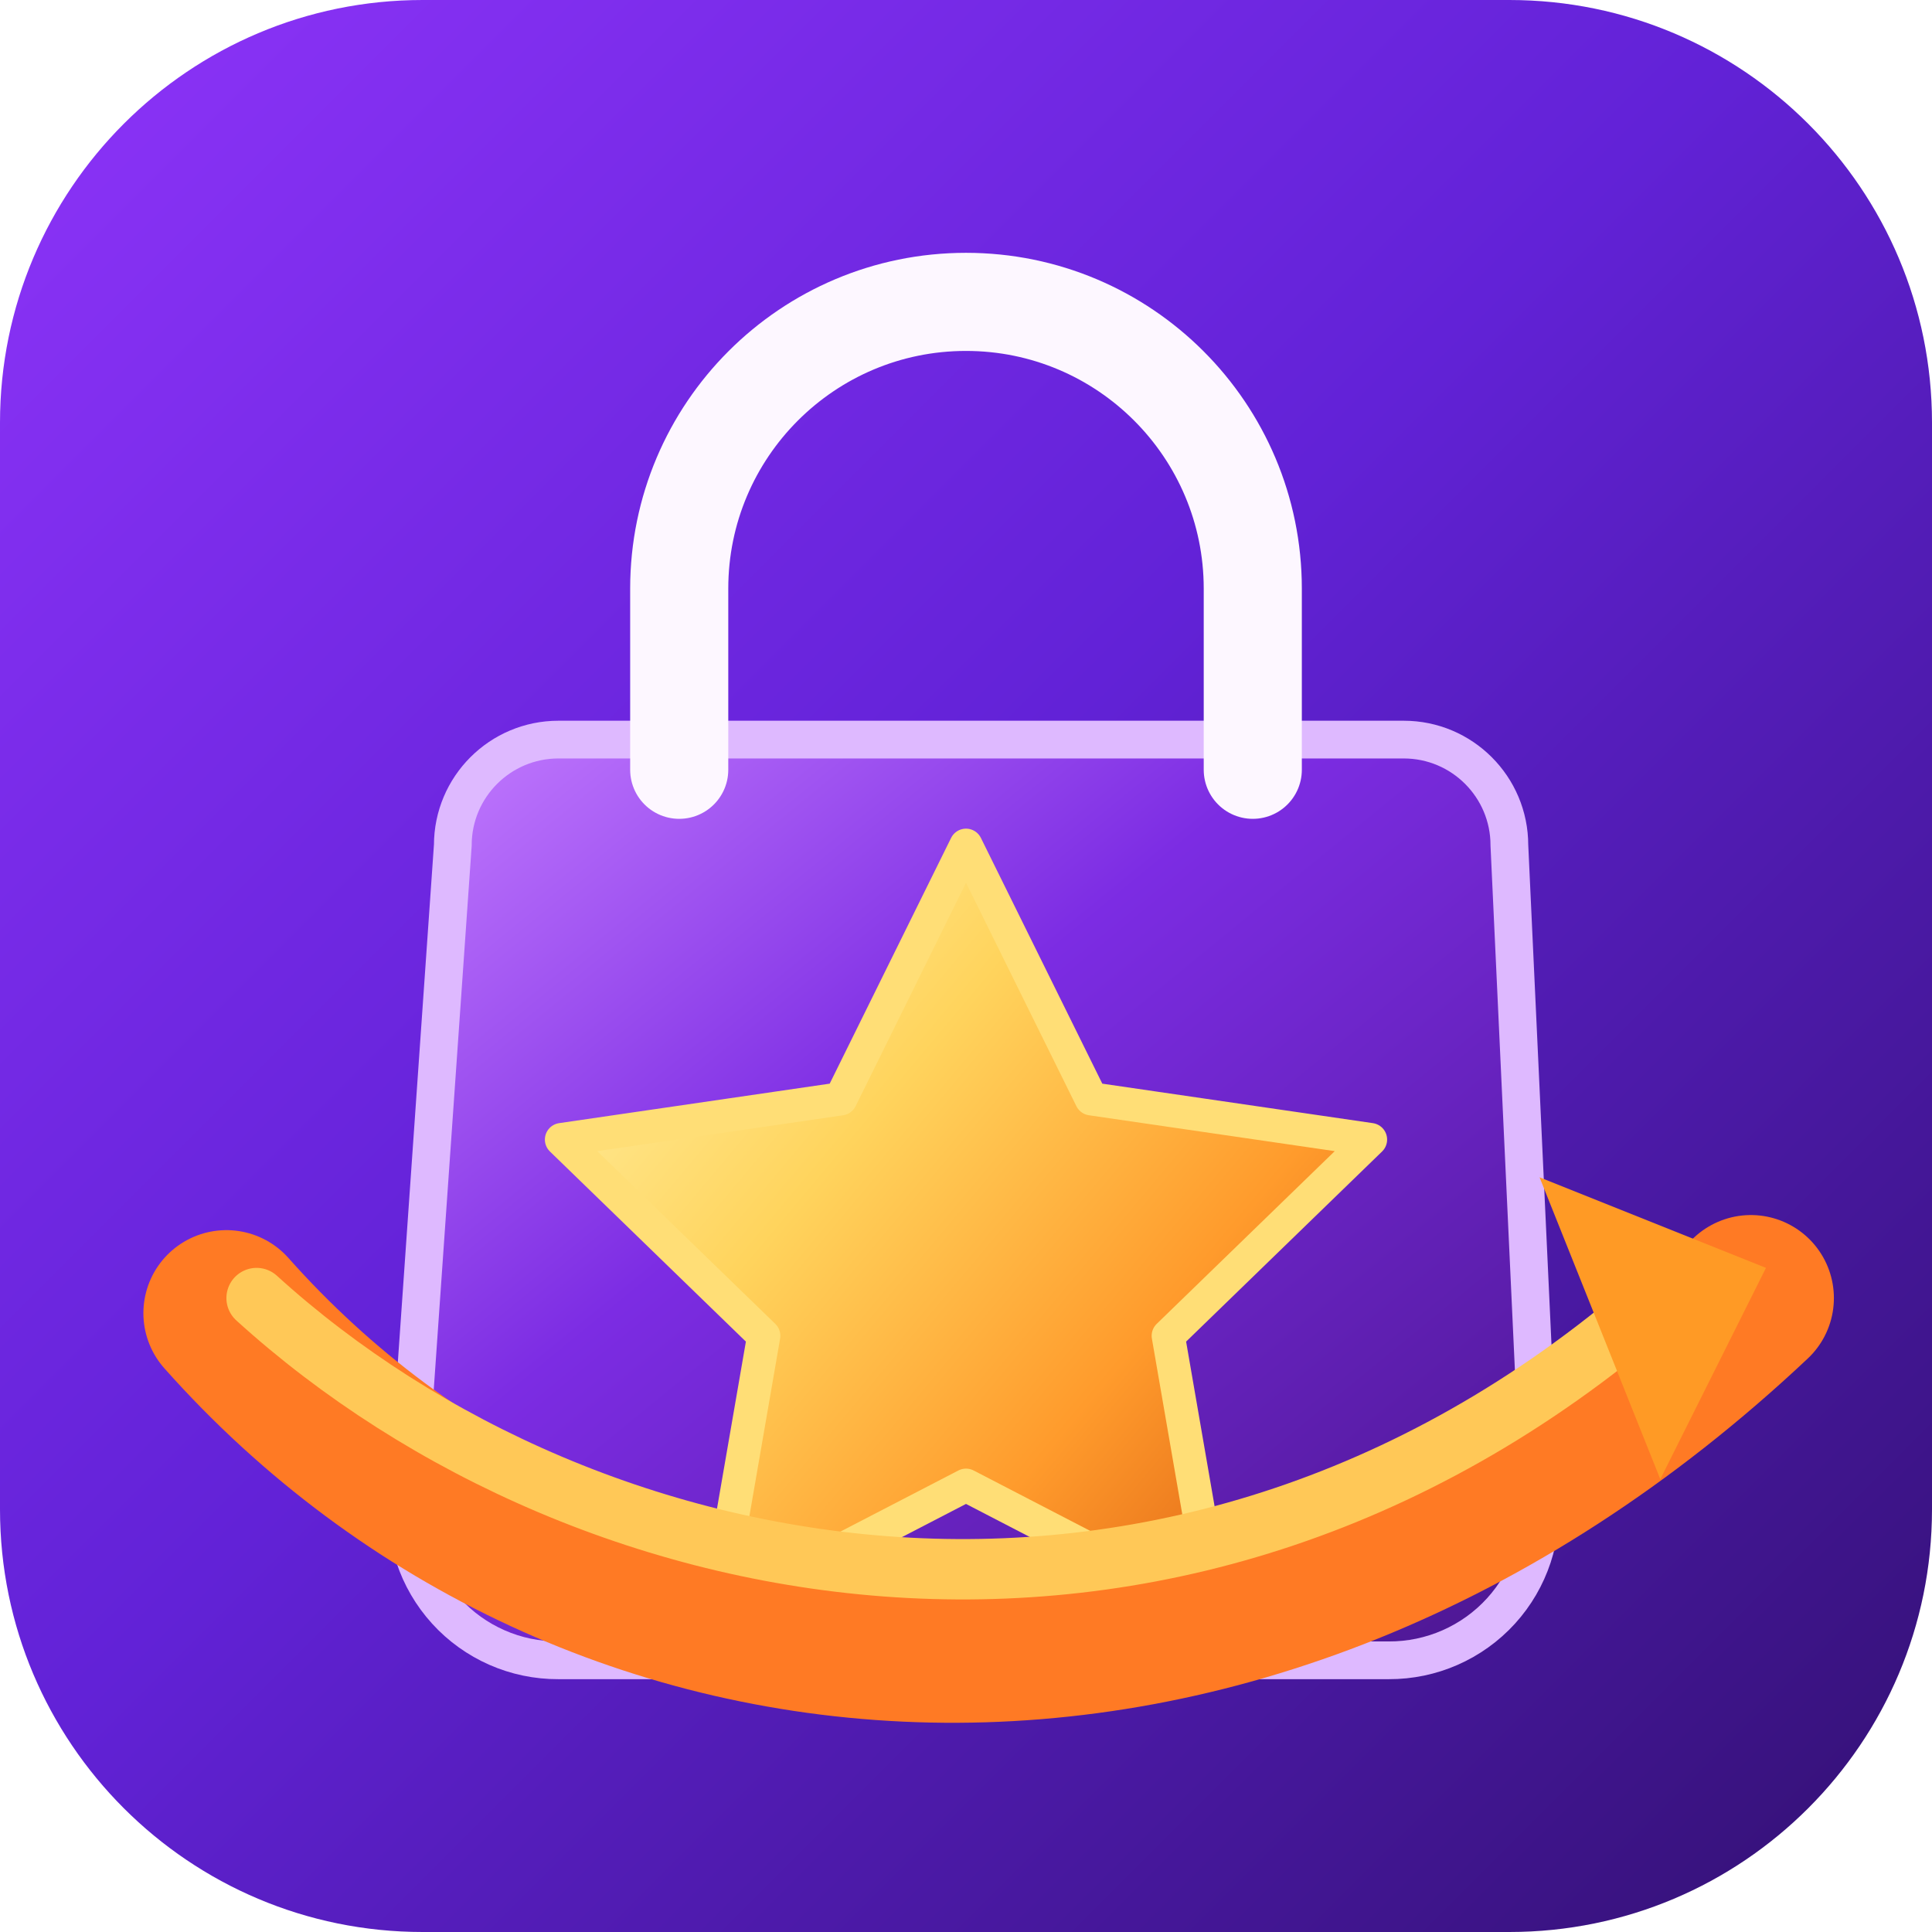
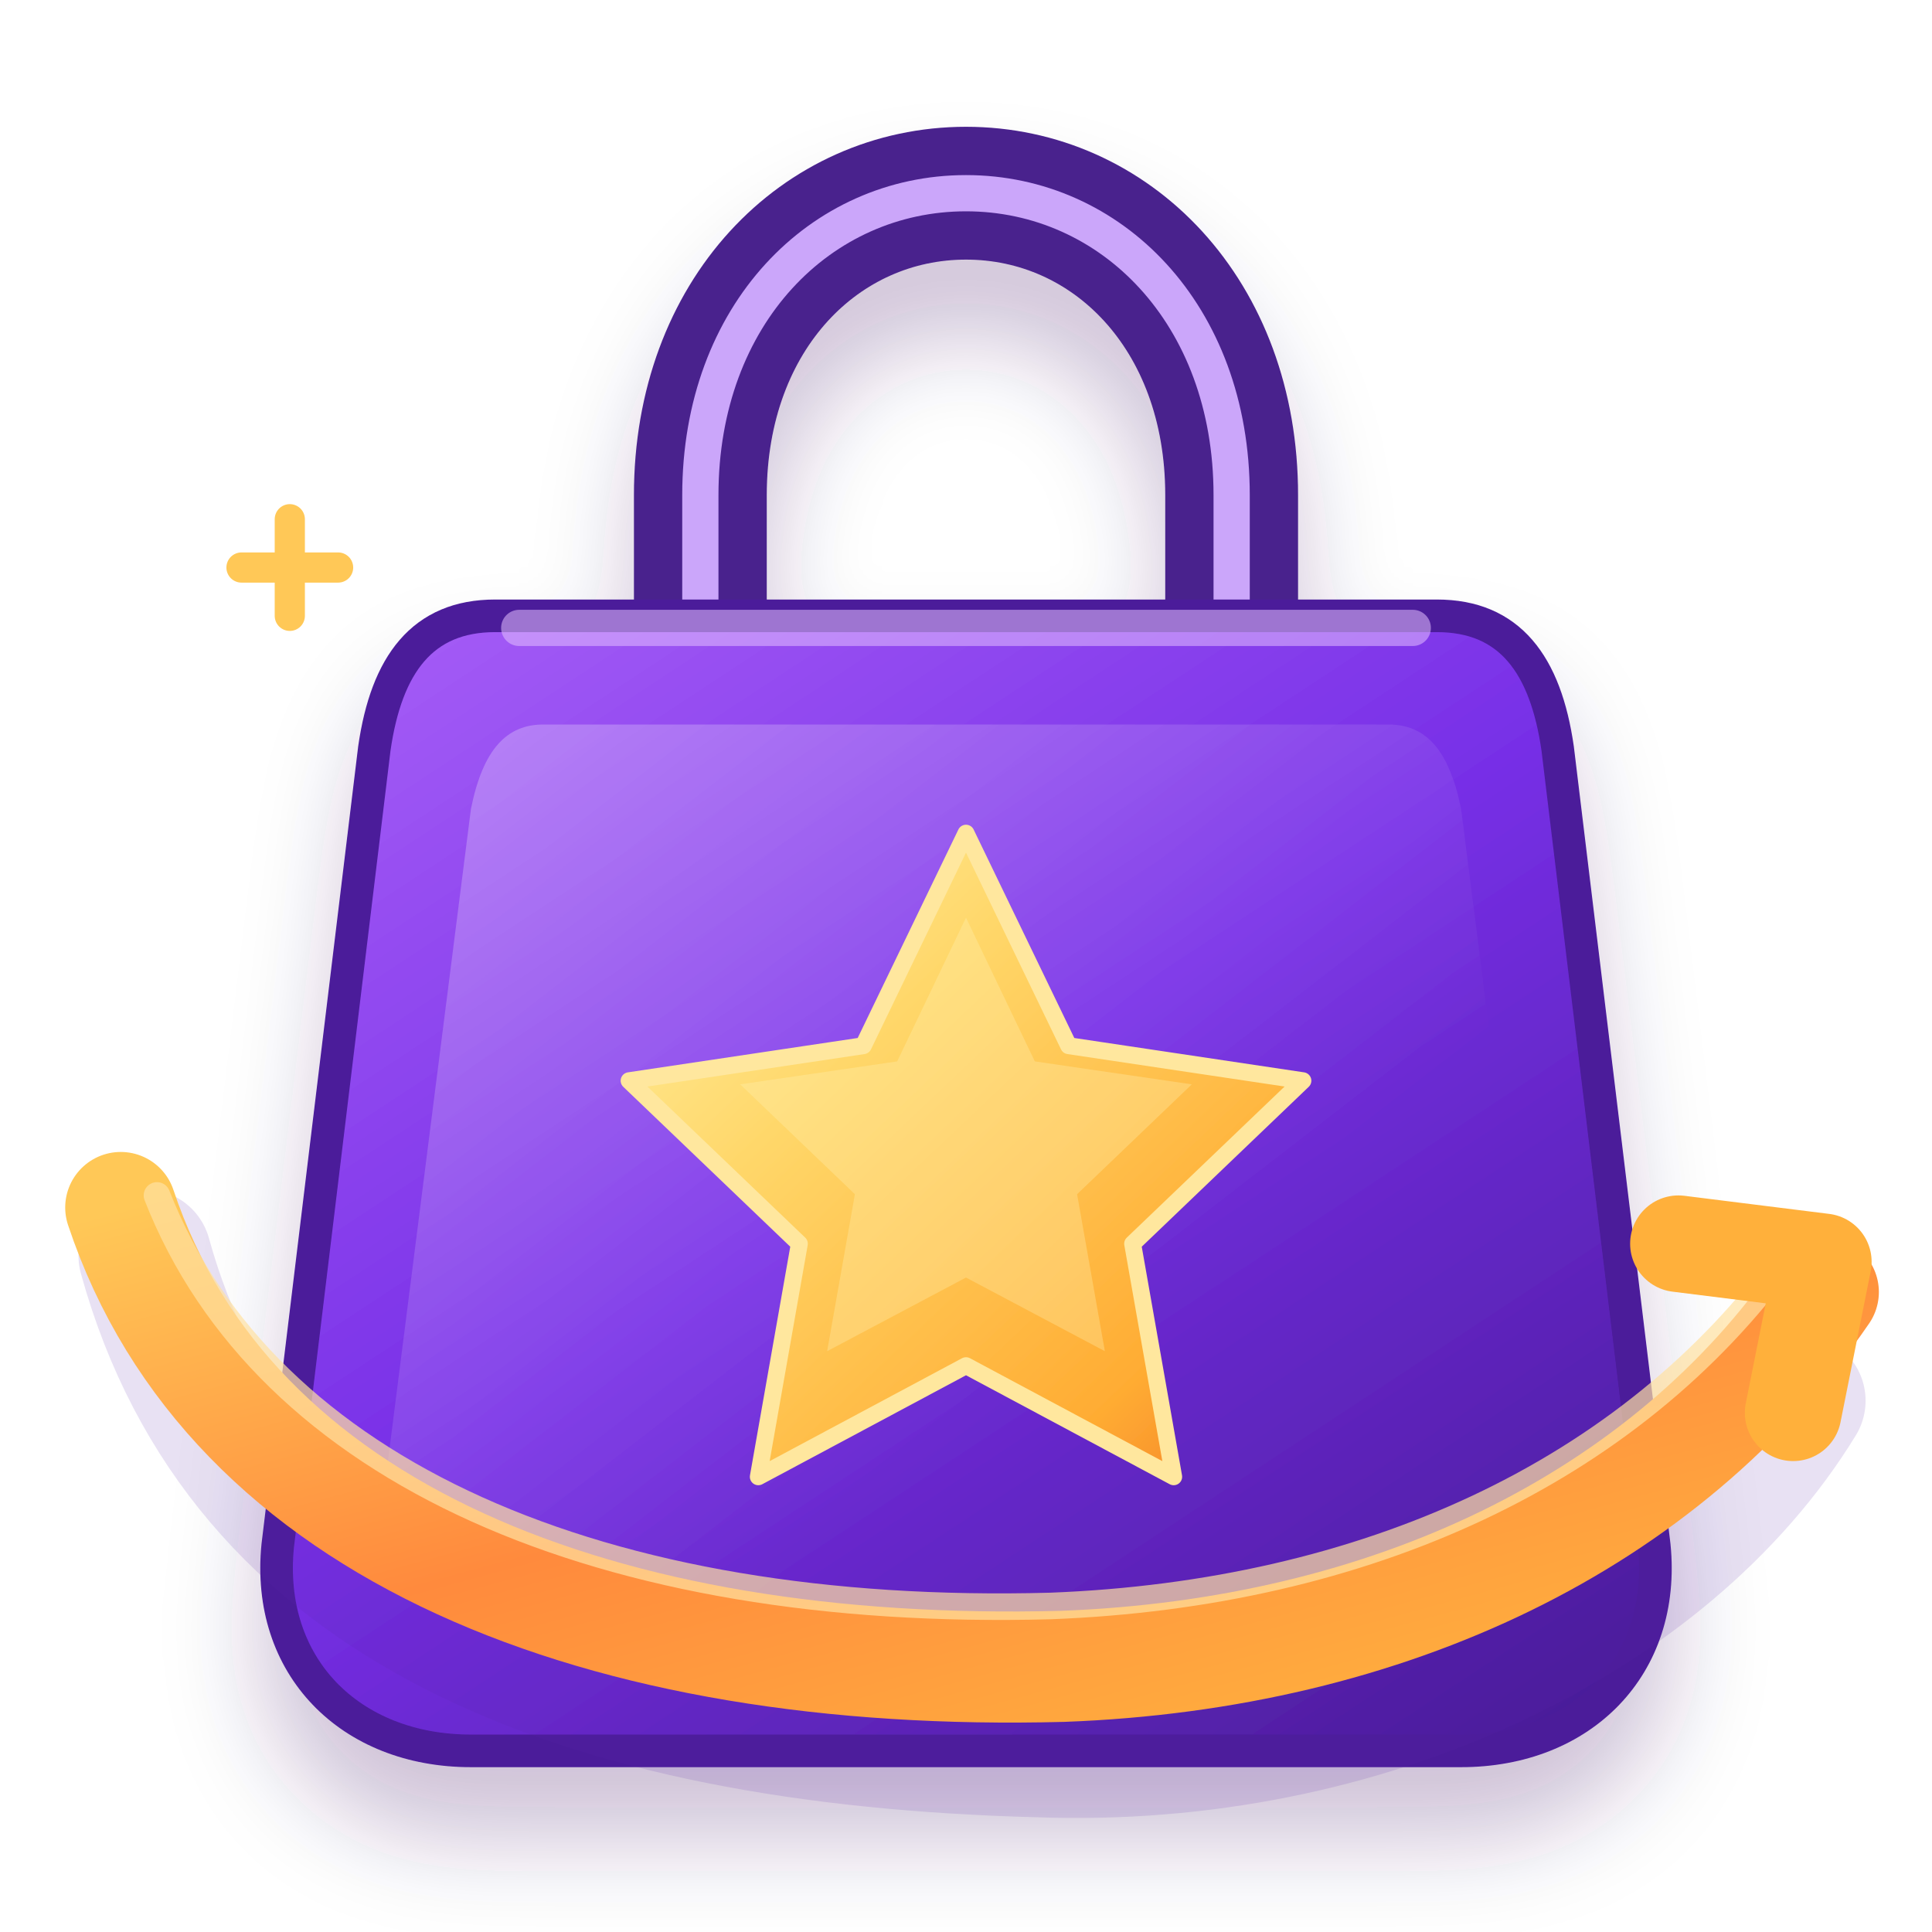
- <svg xmlns="http://www.w3.org/2000/svg" viewBox="0 0 128 128" role="img" aria-label="Vidalys Fideliza">
+ <svg xmlns="http://www.w3.org/2000/svg" viewBox="0 0 160 160" role="img" aria-label="Vidalys Fideliza">
  <defs>
-     <linearGradient id="bg" x1="0" y1="0" x2="1" y2="1">
-       <stop stop-color="#8E34F9" />
-       <stop offset=".46" stop-color="#6222D7" />
-       <stop offset="1" stop-color="#321071" />
+     <linearGradient id="bag" x1=".1" y1="0" x2=".9" y2="1">
+       <stop stop-color="#A45CF6" />
+       <stop offset=".46" stop-color="#772FE7" />
+       <stop offset="1" stop-color="#4A1C9A" />
    </linearGradient>
-     <linearGradient id="bag" x1="0" y1="0" x2="1" y2="1">
-       <stop stop-color="#C47CFF" />
-       <stop offset=".4" stop-color="#7C2CE3" />
-       <stop offset="1" stop-color="#4B168F" />
+     <linearGradient id="gloss" x1="0" y1="0" x2="1" y2="1">
+       <stop stop-color="#FFFFFF" stop-opacity=".28" />
+       <stop offset=".65" stop-color="#FFFFFF" stop-opacity="0" />
    </linearGradient>
-     <linearGradient id="gold" x1="0" y1="0" x2="1" y2=".8">
-       <stop stop-color="#FFF5B1" />
-       <stop offset=".4" stop-color="#FFD45D" />
-       <stop offset=".75" stop-color="#FF9B2C" />
-       <stop offset="1" stop-color="#E26816" />
+     <linearGradient id="gold" x1="0" y1="0" x2="1" y2="1">
+       <stop stop-color="#FFF3A6" />
+       <stop offset=".35" stop-color="#FFD668" />
+       <stop offset=".8" stop-color="#FFAC33" />
+       <stop offset="1" stop-color="#F27A24" />
    </linearGradient>
+     <linearGradient id="orbit" x1="0" y1="0" x2="1" y2="1">
+       <stop stop-color="#FFC857" />
+       <stop offset=".5" stop-color="#FF8A3D" />
+       <stop offset="1" stop-color="#FFB53F" />
+     </linearGradient>
+     <filter id="shadow" x="-30%" y="-30%" width="160%" height="170%">
+       <feDropShadow dx="0" dy="6" stdDeviation="4" flood-color="#34135E" flood-opacity=".24" />
+     </filter>
  </defs>
-   <rect width="128" height="128" rx="28" fill="url(#bg)" />
-   <path d="M37 49h56a7 7 0 0 1 7 7l2 43a10 10 0 0 1-10 11H37a10 10 0 0 1-10-11l3-43a7 7 0 0 1 7-7Z" fill="url(#bag)" stroke="#DEB9FF" stroke-width="2.5" />
-   <path d="M45 51V39a19 19 0 0 1 38 0v12" fill="none" stroke="#FDF7FF" stroke-width="6.5" stroke-linecap="round" />
-   <path d="m64 56 8.3 16.8 18.5 2.7-13.4 13 3.2 18.5L64 98.4l-16.6 8.6 3.2-18.5-13.4-13 18.5-2.7Z" fill="url(#gold)" stroke="#FFDE76" stroke-width="2.2" stroke-linejoin="round" />
-   <path d="M15 87c24 27 67 31 101-1" fill="none" stroke="#FF7A24" stroke-width="11" stroke-linecap="round" />
-   <path d="M17 86c22 20 62 28 94-1" fill="none" stroke="#FFC857" stroke-width="4" stroke-linecap="round" />
-   <path d="m102 78 15 6-7 14" fill="#FF9A25" />
+   <g filter="url(#shadow)">
+     <path d="M58 56V41c0-15 10-25 22-25s22 10 22 25v15" fill="none" stroke="#4A238D" stroke-width="11" stroke-linecap="round" />
+     <path d="M58 56V41c0-15 10-25 22-25s22 10 22 25v15" fill="none" stroke="#CBA6FA" stroke-width="3" stroke-linecap="round" />
+     <path d="M41 51h78c6 0 9 4 10 11l8 66c1 10-6 17-16 17H39c-10 0-17-7-16-17l8-66c1-7 4-11 10-11Z" fill="url(#bag)" stroke="#4B1C9A" stroke-width="2.7" />
+     <path d="M45 60h70c3 0 5 2 6 7l7 55c1 8-3 12-11 12H43c-8 0-12-4-11-12l7-55c1-5 3-7 6-7Z" fill="url(#gloss)" />
+     <path d="M43 52h74" stroke="#E1BEFF" stroke-opacity=".55" stroke-width="3" stroke-linecap="round" />
+     <path d="M80 69l8.5 17.6 19.4 2.9-14.1 13.5 3.4 19.3L80 113.1l-17.2 9.2 3.4-19.3-14.1-13.5 19.4-2.9Z" fill="url(#gold)" stroke="#FFE79E" stroke-width="1.4" stroke-linejoin="round" />
+     <path d="M80 76l5.7 11.9 13 1.9-9.5 9.1 2.3 13-11.5-6.1-11.5 6.1 2.3-13-9.5-9.1 13-1.9Z" fill="#FFF3B4" opacity=".31" />
+   </g>
+   <path d="M12 104c8 29 36 40 74 41 27 1 52-11 63-29" fill="none" stroke="#5625A6" stroke-opacity=".14" stroke-width="11" stroke-linecap="round" />
+   <path d="M10 100c9 27 40 39 78 38 27-1 50-12 63-31" fill="none" stroke="url(#orbit)" stroke-width="9.2" stroke-linecap="round" />
+   <path d="M13 99c9 23 37 35 74 34 26-1 48-11 61-29" fill="none" stroke="#FFE1A2" stroke-opacity=".7" stroke-width="2.2" stroke-linecap="round" />
+   <path d="M139 103l12 1.5-2.5 12.5" fill="none" stroke="#FFB03B" stroke-width="8" stroke-linecap="round" stroke-linejoin="round" />
+   <path d="M24 51v-8M20 47h8" stroke="#FFC857" stroke-width="2.5" stroke-linecap="round" />
</svg>
